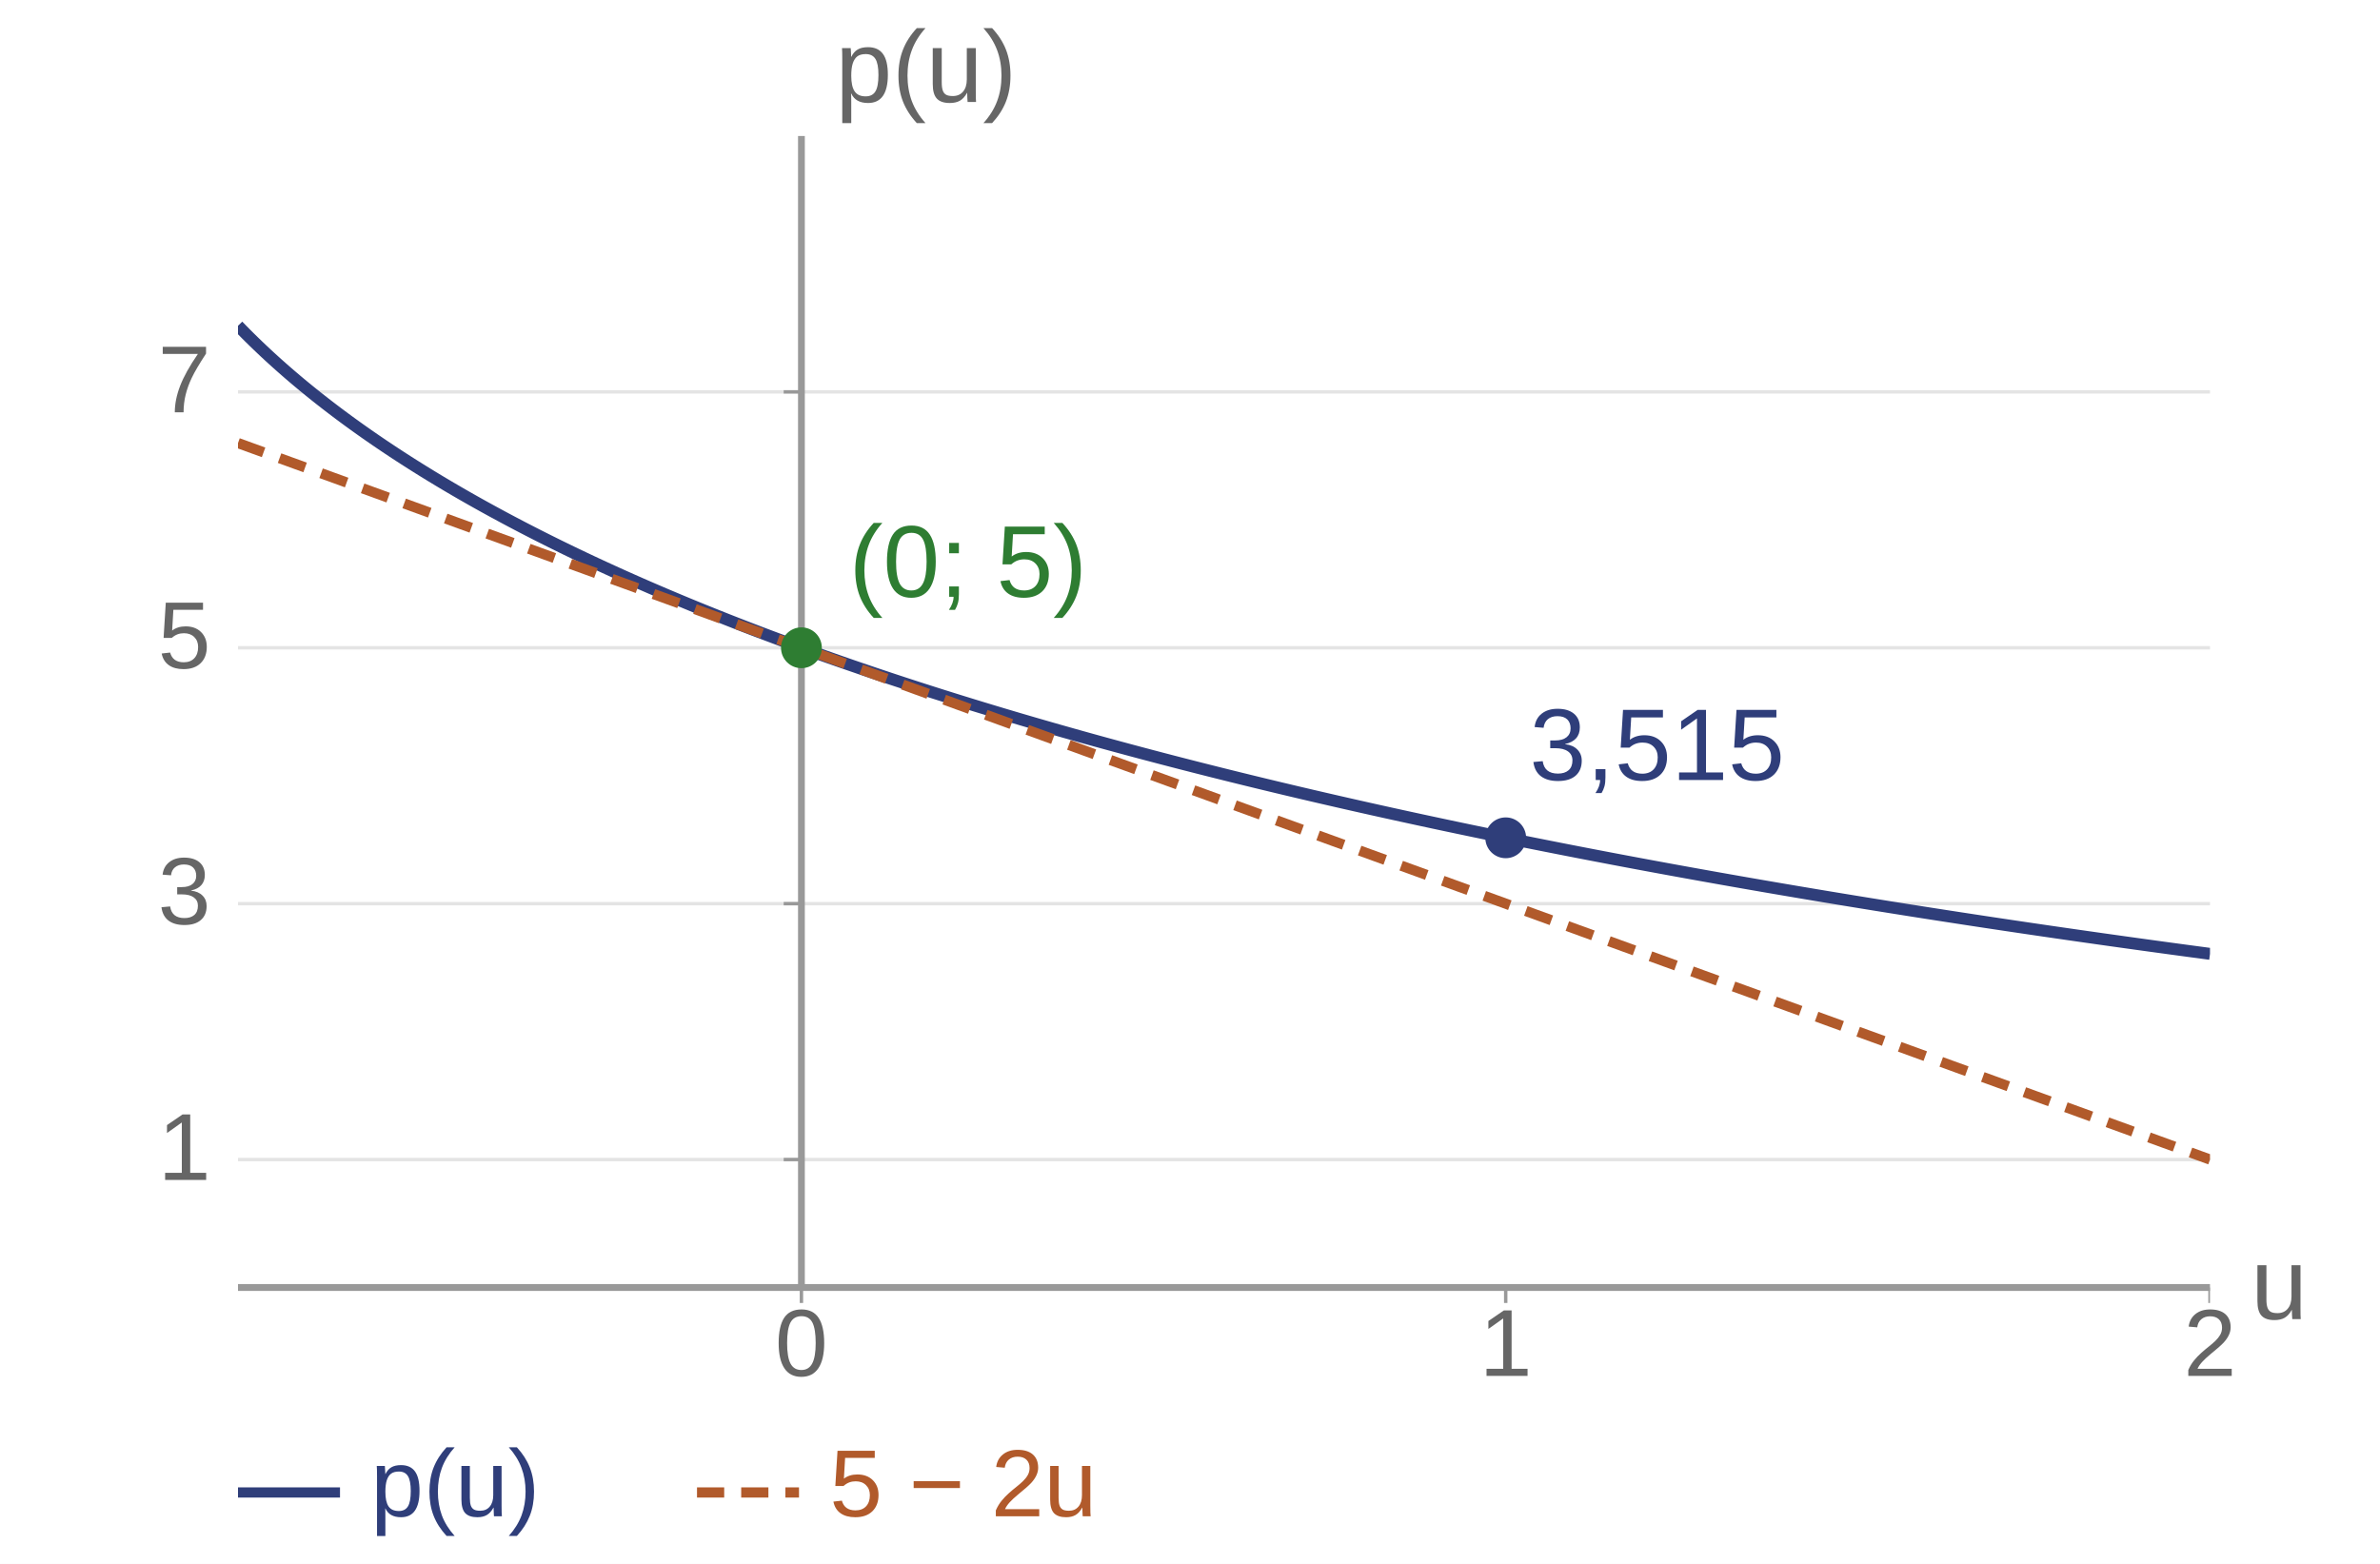
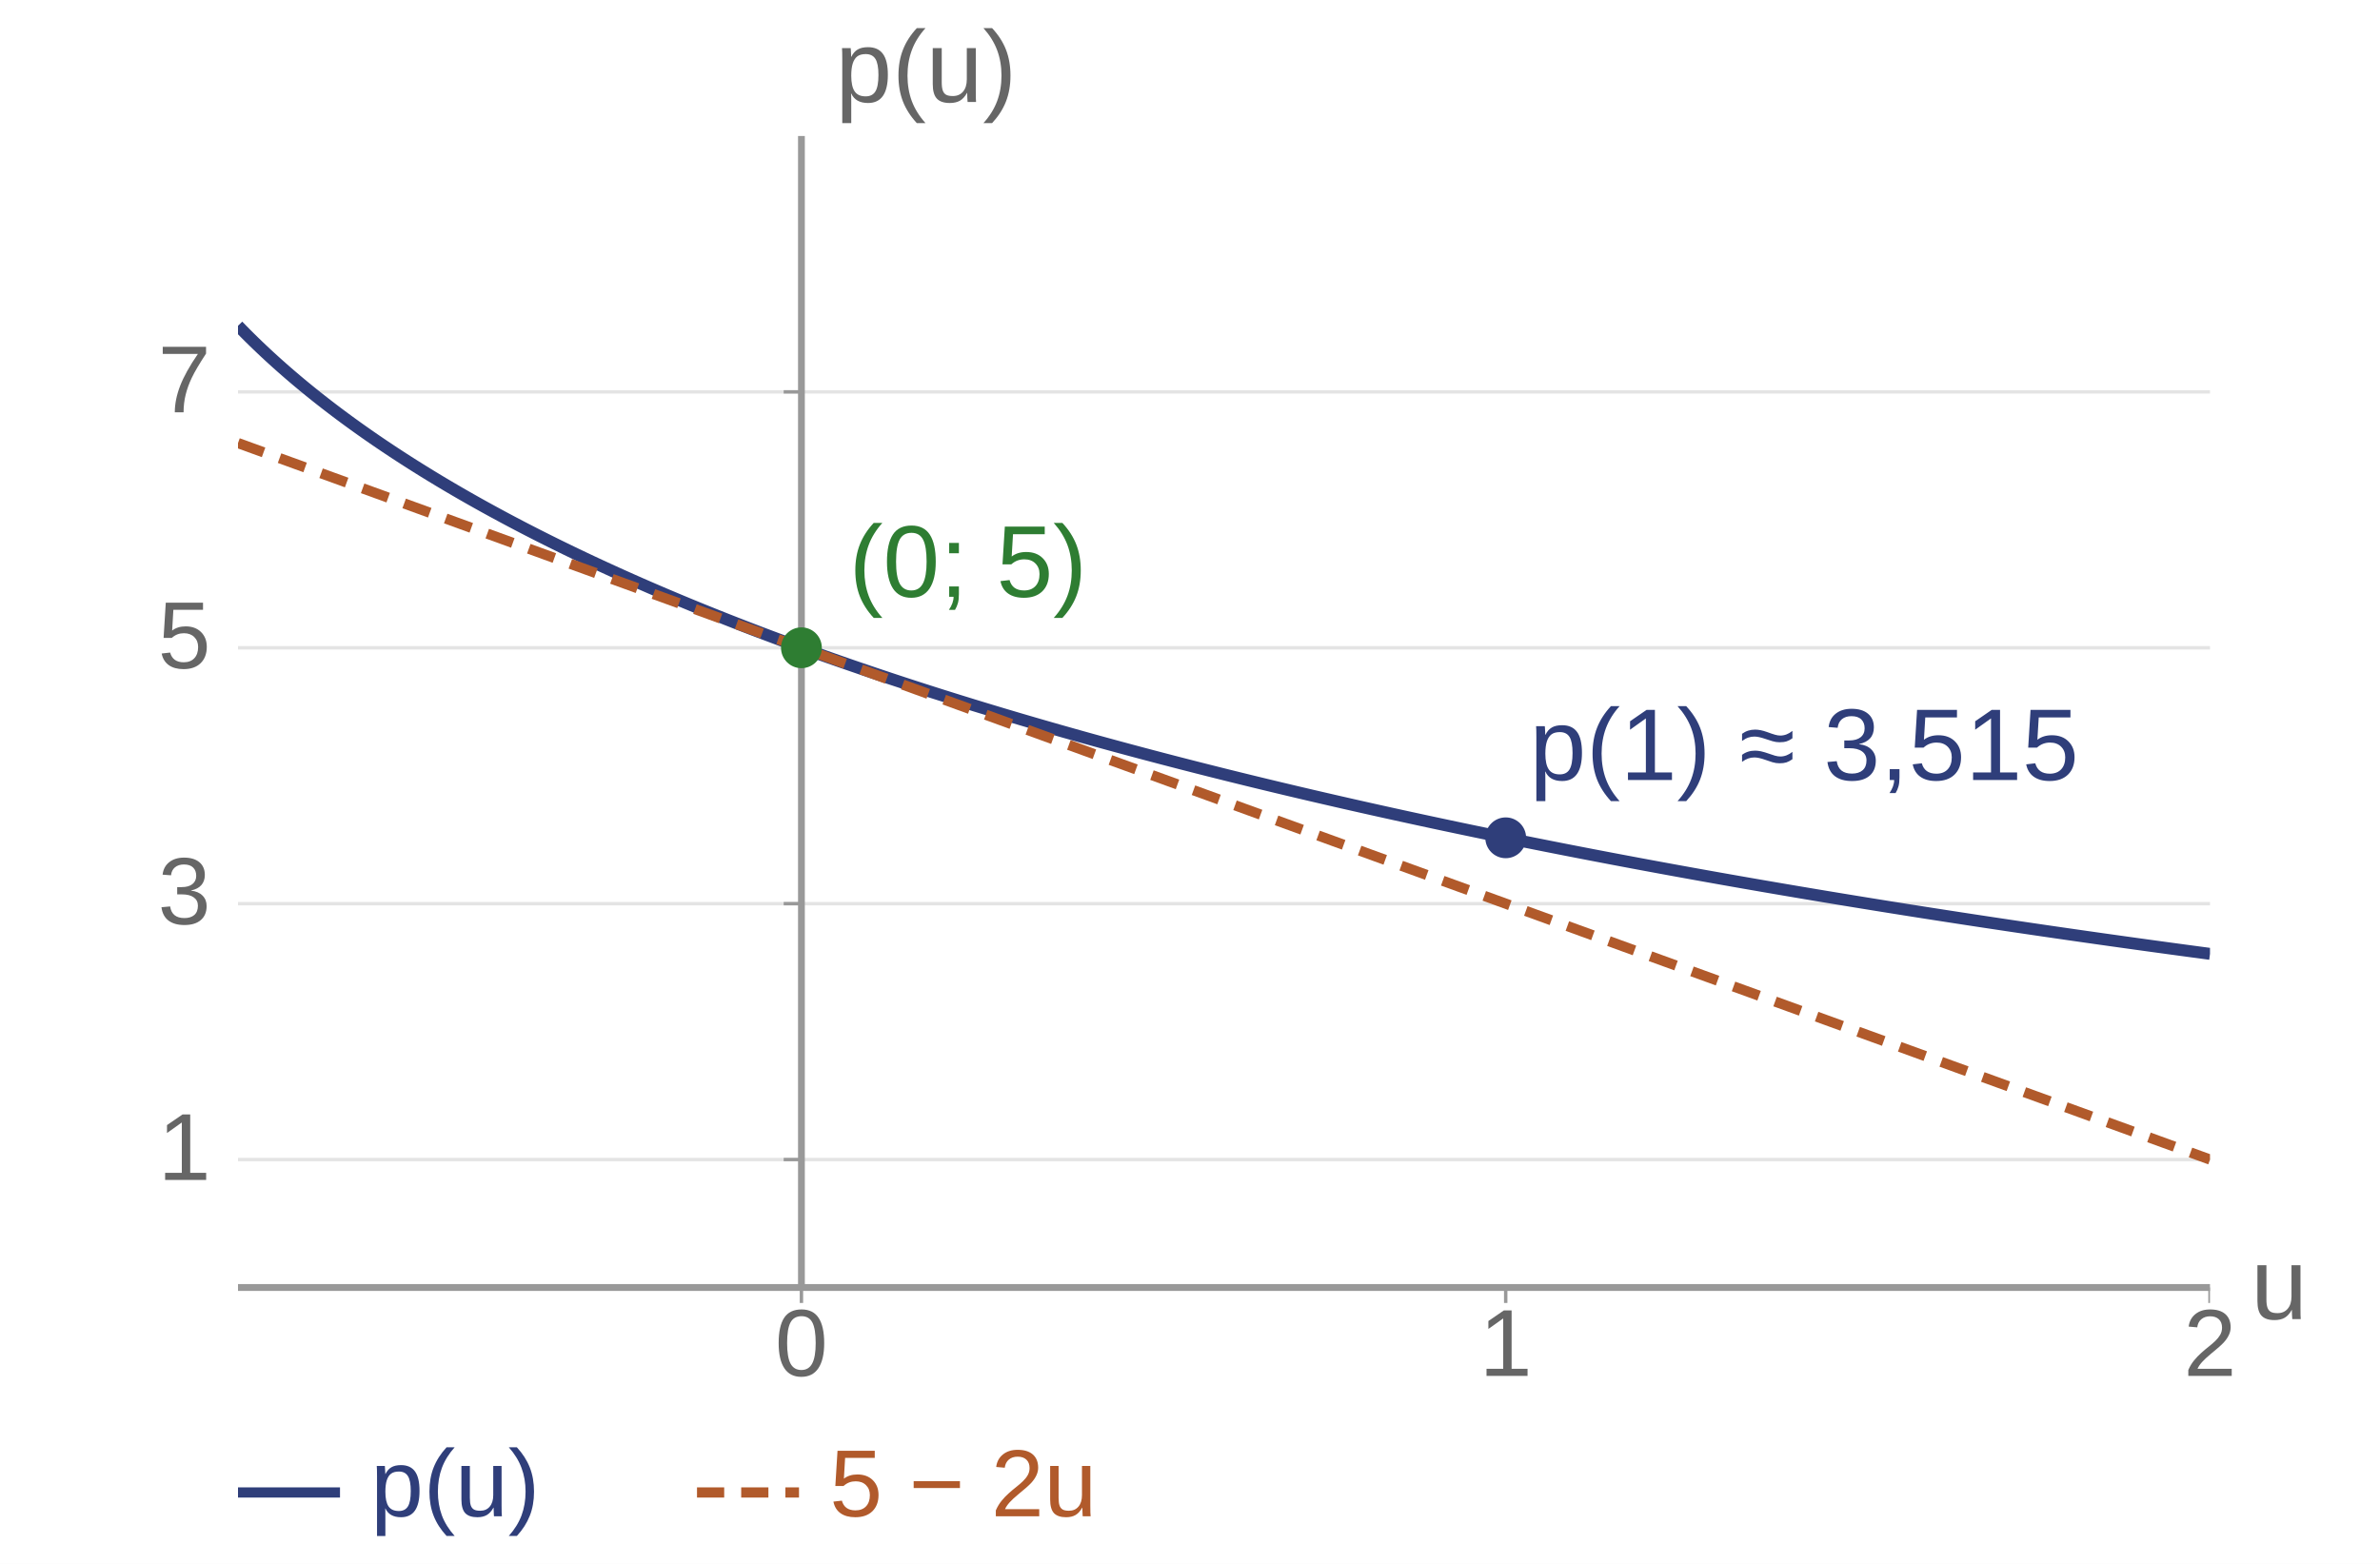
<svg xmlns="http://www.w3.org/2000/svg" viewBox="0 0 700 460" role="img" aria-labelledby="title">
  <defs>
    <clipPath id="plot">
      <rect x="70" y="40" width="580" height="350" />
    </clipPath>
  </defs>
  <rect width="700" height="460" fill="white" />
  <path d="M70,341.075 L650,341.075" fill="none" stroke="#E4E4E4" stroke-width="1" />
  <path d="M70,265.806 L650,265.806" fill="none" stroke="#E4E4E4" stroke-width="1" />
  <path d="M70,190.538 L650,190.538" fill="none" stroke="#E4E4E4" stroke-width="1" />
  <path d="M70,115.269 L650,115.269" fill="none" stroke="#E4E4E4" stroke-width="1" />
  <path d="M70.000,378.710 L650.000,378.710" fill="none" stroke="#999" stroke-width="2" stroke-dasharray="" clip-path="url(#plot)" />
  <path d="M235.714,378.710 L235.714,40.000" fill="none" stroke="#999" stroke-width="2" stroke-dasharray="" clip-path="url(#plot)" />
  <text x="662.00" y="388.00" fill="#666" text-anchor="start" font-family="Arial,sans-serif" font-size="30">u</text>
  <text x="245.71" y="30.00" fill="#666" text-anchor="start" font-family="Arial,sans-serif" font-size="30">p(u)</text>
  <path d="M235.714,378.710 L235.714,383.260" fill="none" stroke="#999" stroke-width="1" stroke-dasharray="" clip-path="url(#plot)" />
  <text x="235.71" y="404.71" fill="#666" text-anchor="middle" font-family="Arial,sans-serif" font-size="28">0</text>
  <path d="M442.857,378.710 L442.857,383.260" fill="none" stroke="#999" stroke-width="1" stroke-dasharray="" clip-path="url(#plot)" />
  <text x="442.86" y="404.71" fill="#666" text-anchor="middle" font-family="Arial,sans-serif" font-size="28">1</text>
  <path d="M650.000,378.710 L650.000,383.260" fill="none" stroke="#999" stroke-width="1" stroke-dasharray="" clip-path="url(#plot)" />
  <text x="650.00" y="404.71" fill="#666" text-anchor="middle" font-family="Arial,sans-serif" font-size="28">2</text>
  <path d="M235.714,341.075 L230.494,341.075" fill="none" stroke="#999" stroke-width="1" stroke-dasharray="" clip-path="url(#plot)" />
  <text x="62.00" y="347.08" fill="#666" text-anchor="end" font-family="Arial,sans-serif" font-size="28">1</text>
  <path d="M235.714,265.806 L230.494,265.806" fill="none" stroke="#999" stroke-width="1" stroke-dasharray="" clip-path="url(#plot)" />
  <text x="62.00" y="271.81" fill="#666" text-anchor="end" font-family="Arial,sans-serif" font-size="28">3</text>
  <path d="M235.714,190.538 L230.494,190.538" fill="none" stroke="#999" stroke-width="1" stroke-dasharray="" clip-path="url(#plot)" />
  <text x="62.00" y="196.54" fill="#666" text-anchor="end" font-family="Arial,sans-serif" font-size="28">5</text>
  <path d="M235.714,115.269 L230.494,115.269" fill="none" stroke="#999" stroke-width="1" stroke-dasharray="" clip-path="url(#plot)" />
  <text x="62.00" y="121.27" fill="#666" text-anchor="end" font-family="Arial,sans-serif" font-size="28">7</text>
  <path d="M70.000,95.822 L71.160,97.016 L72.320,98.190 L73.480,99.346 L74.640,100.484 L75.800,101.606 L76.960,102.711 L78.120,103.801 L79.280,104.876 L80.440,105.935 L81.600,106.981 L82.760,108.013 L83.920,109.032 L85.080,110.038 L86.240,111.032 L87.400,112.013 L88.560,112.983 L89.720,113.942 L90.880,114.889 L92.040,115.826 L93.200,116.752 L94.360,117.668 L95.520,118.575 L96.680,119.471 L97.840,120.358 L99.000,121.237 L100.160,122.106 L101.320,122.966 L102.480,123.818 L103.640,124.662 L104.800,125.497 L105.960,126.325 L107.120,127.144 L108.280,127.957 L109.440,128.761 L110.600,129.559 L111.760,130.349 L112.920,131.133 L114.080,131.910 L115.240,132.680 L116.400,133.443 L117.560,134.200 L118.720,134.951 L119.880,135.696 L121.040,136.434 L122.200,137.167 L123.360,137.893 L124.520,138.614 L125.680,139.330 L126.840,140.040 L128.000,140.744 L129.160,141.444 L130.320,142.138 L131.480,142.826 L132.640,143.510 L133.800,144.189 L134.960,144.863 L136.120,145.532 L137.280,146.196 L138.440,146.856 L139.600,147.511 L140.760,148.162 L141.920,148.808 L143.080,149.450 L144.240,150.087 L145.400,150.720 L146.560,151.349 L147.720,151.974 L148.880,152.595 L150.040,153.212 L151.200,153.825 L152.360,154.434 L153.520,155.039 L154.680,155.641 L155.840,156.238 L157.000,156.832 L158.160,157.423 L159.320,158.010 L160.480,158.593 L161.640,159.173 L162.800,159.749 L163.960,160.322 L165.120,160.892 L166.280,161.458 L167.440,162.021 L168.600,162.581 L169.760,163.138 L170.920,163.691 L172.080,164.242 L173.240,164.789 L174.400,165.333 L175.560,165.875 L176.720,166.413 L177.880,166.948 L179.040,167.481 L180.200,168.010 L181.360,168.537 L182.520,169.061 L183.680,169.583 L184.840,170.101 L186.000,170.617 L187.160,171.130 L188.320,171.641 L189.480,172.149 L190.640,172.654 L191.800,173.157 L192.960,173.657 L194.120,174.155 L195.280,174.650 L196.440,175.143 L197.600,175.633 L198.760,176.121 L199.920,176.607 L201.080,177.090 L202.240,177.571 L203.400,178.049 L204.560,178.526 L205.720,179.000 L206.880,179.472 L208.040,179.941 L209.200,180.409 L210.360,180.874 L211.520,181.337 L212.680,181.798 L213.840,182.257 L215.000,182.713 L216.160,183.168 L217.320,183.621 L218.480,184.071 L219.640,184.520 L220.800,184.966 L221.960,185.411 L223.120,185.854 L224.280,186.294 L225.440,186.733 L226.600,187.170 L227.760,187.605 L228.920,188.038 L230.080,188.469 L231.240,188.899 L232.400,189.326 L233.560,189.752 L234.720,190.176 L235.880,190.598 L237.040,191.018 L238.200,191.437 L239.360,191.854 L240.520,192.269 L241.680,192.682 L242.840,193.094 L244.000,193.504 L245.160,193.913 L246.320,194.319 L247.480,194.724 L248.640,195.128 L249.800,195.530 L250.960,195.930 L252.120,196.329 L253.280,196.726 L254.440,197.121 L255.600,197.515 L256.760,197.908 L257.920,198.298 L259.080,198.688 L260.240,199.076 L261.400,199.462 L262.560,199.847 L263.720,200.230 L264.880,200.612 L266.040,200.993 L267.200,201.372 L268.360,201.749 L269.520,202.125 L270.680,202.500 L271.840,202.874 L273.000,203.246 L274.160,203.616 L275.320,203.985 L276.480,204.353 L277.640,204.720 L278.800,205.085 L279.960,205.449 L281.120,205.811 L282.280,206.173 L283.440,206.532 L284.600,206.891 L285.760,207.248 L286.920,207.604 L288.080,207.959 L289.240,208.313 L290.400,208.665 L291.560,209.016 L292.720,209.366 L293.880,209.714 L295.040,210.061 L296.200,210.407 L297.360,210.752 L298.520,211.096 L299.680,211.439 L300.840,211.780 L302.000,212.120 L303.160,212.459 L304.320,212.797 L305.480,213.133 L306.640,213.469 L307.800,213.803 L308.960,214.137 L310.120,214.469 L311.280,214.800 L312.440,215.130 L313.600,215.458 L314.760,215.786 L315.920,216.113 L317.080,216.438 L318.240,216.763 L319.400,217.086 L320.560,217.408 L321.720,217.730 L322.880,218.050 L324.040,218.369 L325.200,218.687 L326.360,219.004 L327.520,219.320 L328.680,219.635 L329.840,219.949 L331.000,220.262 L332.160,220.574 L333.320,220.885 L334.480,221.195 L335.640,221.504 L336.800,221.812 L337.960,222.120 L339.120,222.426 L340.280,222.731 L341.440,223.035 L342.600,223.338 L343.760,223.640 L344.920,223.942 L346.080,224.242 L347.240,224.542 L348.400,224.840 L349.560,225.138 L350.720,225.434 L351.880,225.730 L353.040,226.025 L354.200,226.319 L355.360,226.612 L356.520,226.904 L357.680,227.196 L358.840,227.486 L360.000,227.776 L361.160,228.064 L362.320,228.352 L363.480,228.639 L364.640,228.925 L365.800,229.210 L366.960,229.495 L368.120,229.778 L369.280,230.061 L370.440,230.343 L371.600,230.624 L372.760,230.904 L373.920,231.183 L375.080,231.462 L376.240,231.739 L377.400,232.016 L378.560,232.292 L379.720,232.567 L380.880,232.842 L382.040,233.116 L383.200,233.388 L384.360,233.660 L385.520,233.932 L386.680,234.202 L387.840,234.472 L389.000,234.741 L390.160,235.009 L391.320,235.276 L392.480,235.543 L393.640,235.809 L394.800,236.074 L395.960,236.339 L397.120,236.602 L398.280,236.865 L399.440,237.127 L400.600,237.389 L401.760,237.649 L402.920,237.909 L404.080,238.168 L405.240,238.427 L406.400,238.685 L407.560,238.942 L408.720,239.198 L409.880,239.454 L411.040,239.708 L412.200,239.963 L413.360,240.216 L414.520,240.469 L415.680,240.721 L416.840,240.972 L418.000,241.223 L419.160,241.473 L420.320,241.722 L421.480,241.971 L422.640,242.219 L423.800,242.466 L424.960,242.713 L426.120,242.959 L427.280,243.204 L428.440,243.449 L429.600,243.693 L430.760,243.936 L431.920,244.179 L433.080,244.421 L434.240,244.662 L435.400,244.903 L436.560,245.143 L437.720,245.383 L438.880,245.621 L440.040,245.860 L441.200,246.097 L442.360,246.334 L443.520,246.570 L444.680,246.806 L445.840,247.041 L447.000,247.275 L448.160,247.509 L449.320,247.742 L450.480,247.975 L451.640,248.207 L452.800,248.438 L453.960,248.669 L455.120,248.899 L456.280,249.129 L457.440,249.358 L458.600,249.586 L459.760,249.814 L460.920,250.041 L462.080,250.267 L463.240,250.494 L464.400,250.719 L465.560,250.944 L466.720,251.168 L467.880,251.392 L469.040,251.615 L470.200,251.837 L471.360,252.059 L472.520,252.281 L473.680,252.502 L474.840,252.722 L476.000,252.942 L477.160,253.161 L478.320,253.379 L479.480,253.597 L480.640,253.815 L481.800,254.032 L482.960,254.248 L484.120,254.464 L485.280,254.680 L486.440,254.894 L487.600,255.109 L488.760,255.322 L489.920,255.535 L491.080,255.748 L492.240,255.960 L493.400,256.172 L494.560,256.383 L495.720,256.593 L496.880,256.803 L498.040,257.013 L499.200,257.222 L500.360,257.430 L501.520,257.638 L502.680,257.846 L503.840,258.052 L505.000,258.259 L506.160,258.465 L507.320,258.670 L508.480,258.875 L509.640,259.079 L510.800,259.283 L511.960,259.487 L513.120,259.690 L514.280,259.892 L515.440,260.094 L516.600,260.295 L517.760,260.496 L518.920,260.697 L520.080,260.897 L521.240,261.096 L522.400,261.295 L523.560,261.493 L524.720,261.692 L525.880,261.889 L527.040,262.086 L528.200,262.283 L529.360,262.479 L530.520,262.674 L531.680,262.870 L532.840,263.064 L534.000,263.259 L535.160,263.452 L536.320,263.646 L537.480,263.839 L538.640,264.031 L539.800,264.223 L540.960,264.414 L542.120,264.605 L543.280,264.796 L544.440,264.986 L545.600,265.176 L546.760,265.365 L547.920,265.554 L549.080,265.742 L550.240,265.930 L551.400,266.117 L552.560,266.304 L553.720,266.491 L554.880,266.677 L556.040,266.863 L557.200,267.048 L558.360,267.233 L559.520,267.417 L560.680,267.601 L561.840,267.785 L563.000,267.968 L564.160,268.150 L565.320,268.333 L566.480,268.514 L567.640,268.696 L568.800,268.877 L569.960,269.057 L571.120,269.237 L572.280,269.417 L573.440,269.596 L574.600,269.775 L575.760,269.954 L576.920,270.132 L578.080,270.309 L579.240,270.487 L580.400,270.664 L581.560,270.840 L582.720,271.016 L583.880,271.192 L585.040,271.367 L586.200,271.542 L587.360,271.716 L588.520,271.890 L589.680,272.064 L590.840,272.237 L592.000,272.410 L593.160,272.582 L594.320,272.754 L595.480,272.926 L596.640,273.097 L597.800,273.268 L598.960,273.438 L600.120,273.608 L601.280,273.778 L602.440,273.947 L603.600,274.116 L604.760,274.285 L605.920,274.453 L607.080,274.621 L608.240,274.788 L609.400,274.955 L610.560,275.122 L611.720,275.288 L612.880,275.454 L614.040,275.619 L615.200,275.784 L616.360,275.949 L617.520,276.114 L618.680,276.278 L619.840,276.441 L621.000,276.605 L622.160,276.767 L623.320,276.930 L624.480,277.092 L625.640,277.254 L626.800,277.416 L627.960,277.577 L629.120,277.737 L630.280,277.898 L631.440,278.058 L632.600,278.218 L633.760,278.377 L634.920,278.536 L636.080,278.694 L637.240,278.853 L638.400,279.011 L639.560,279.168 L640.720,279.325 L641.880,279.482 L643.040,279.639 L644.200,279.795 L645.360,279.951 L646.520,280.106 L647.680,280.261 L648.840,280.416 L650.000,280.571" fill="none" stroke="#2F3E7A" stroke-width="3.5" stroke-dasharray="" clip-path="url(#plot)" />
  <path d="M70.000,130.323 L650.000,341.075" fill="none" stroke="#B15A2B" stroke-width="3" stroke-dasharray="8 5" clip-path="url(#plot)" />
  <circle cx="235.714" cy="190.538" r="6" fill="#2E7D32" />
  <text x="249.71" y="175.54" fill="#2E7D32" text-anchor="start" font-family="Arial,sans-serif" font-size="30">(0; 5)</text>
  <circle cx="442.857" cy="246.435" r="6" fill="#2F3E7A" />
-   <text x="449.86" y="229.44" fill="#2F3E7A" text-anchor="start" font-family="Arial,sans-serif" font-size="30">3,515</text>
+   <text x="449.86" y="229.44" fill="#2F3E7A" text-anchor="start" font-family="Arial,sans-serif" font-size="30">p(1) ≈ 3,515</text>
  <line x1="70" y1="439" x2="100" y2="439" stroke="#2F3E7A" stroke-width="3" stroke-dasharray="" />
  <text x="109.00" y="446.00" fill="#2F3E7A" text-anchor="start" font-family="Arial,sans-serif" font-size="28">p(u)</text>
  <line x1="205" y1="439" x2="235" y2="439" stroke="#B15A2B" stroke-width="3" stroke-dasharray="8 5" />
  <text x="244.00" y="446.00" fill="#B15A2B" text-anchor="start" font-family="Arial,sans-serif" font-size="28">5 − 2u</text>
</svg>
